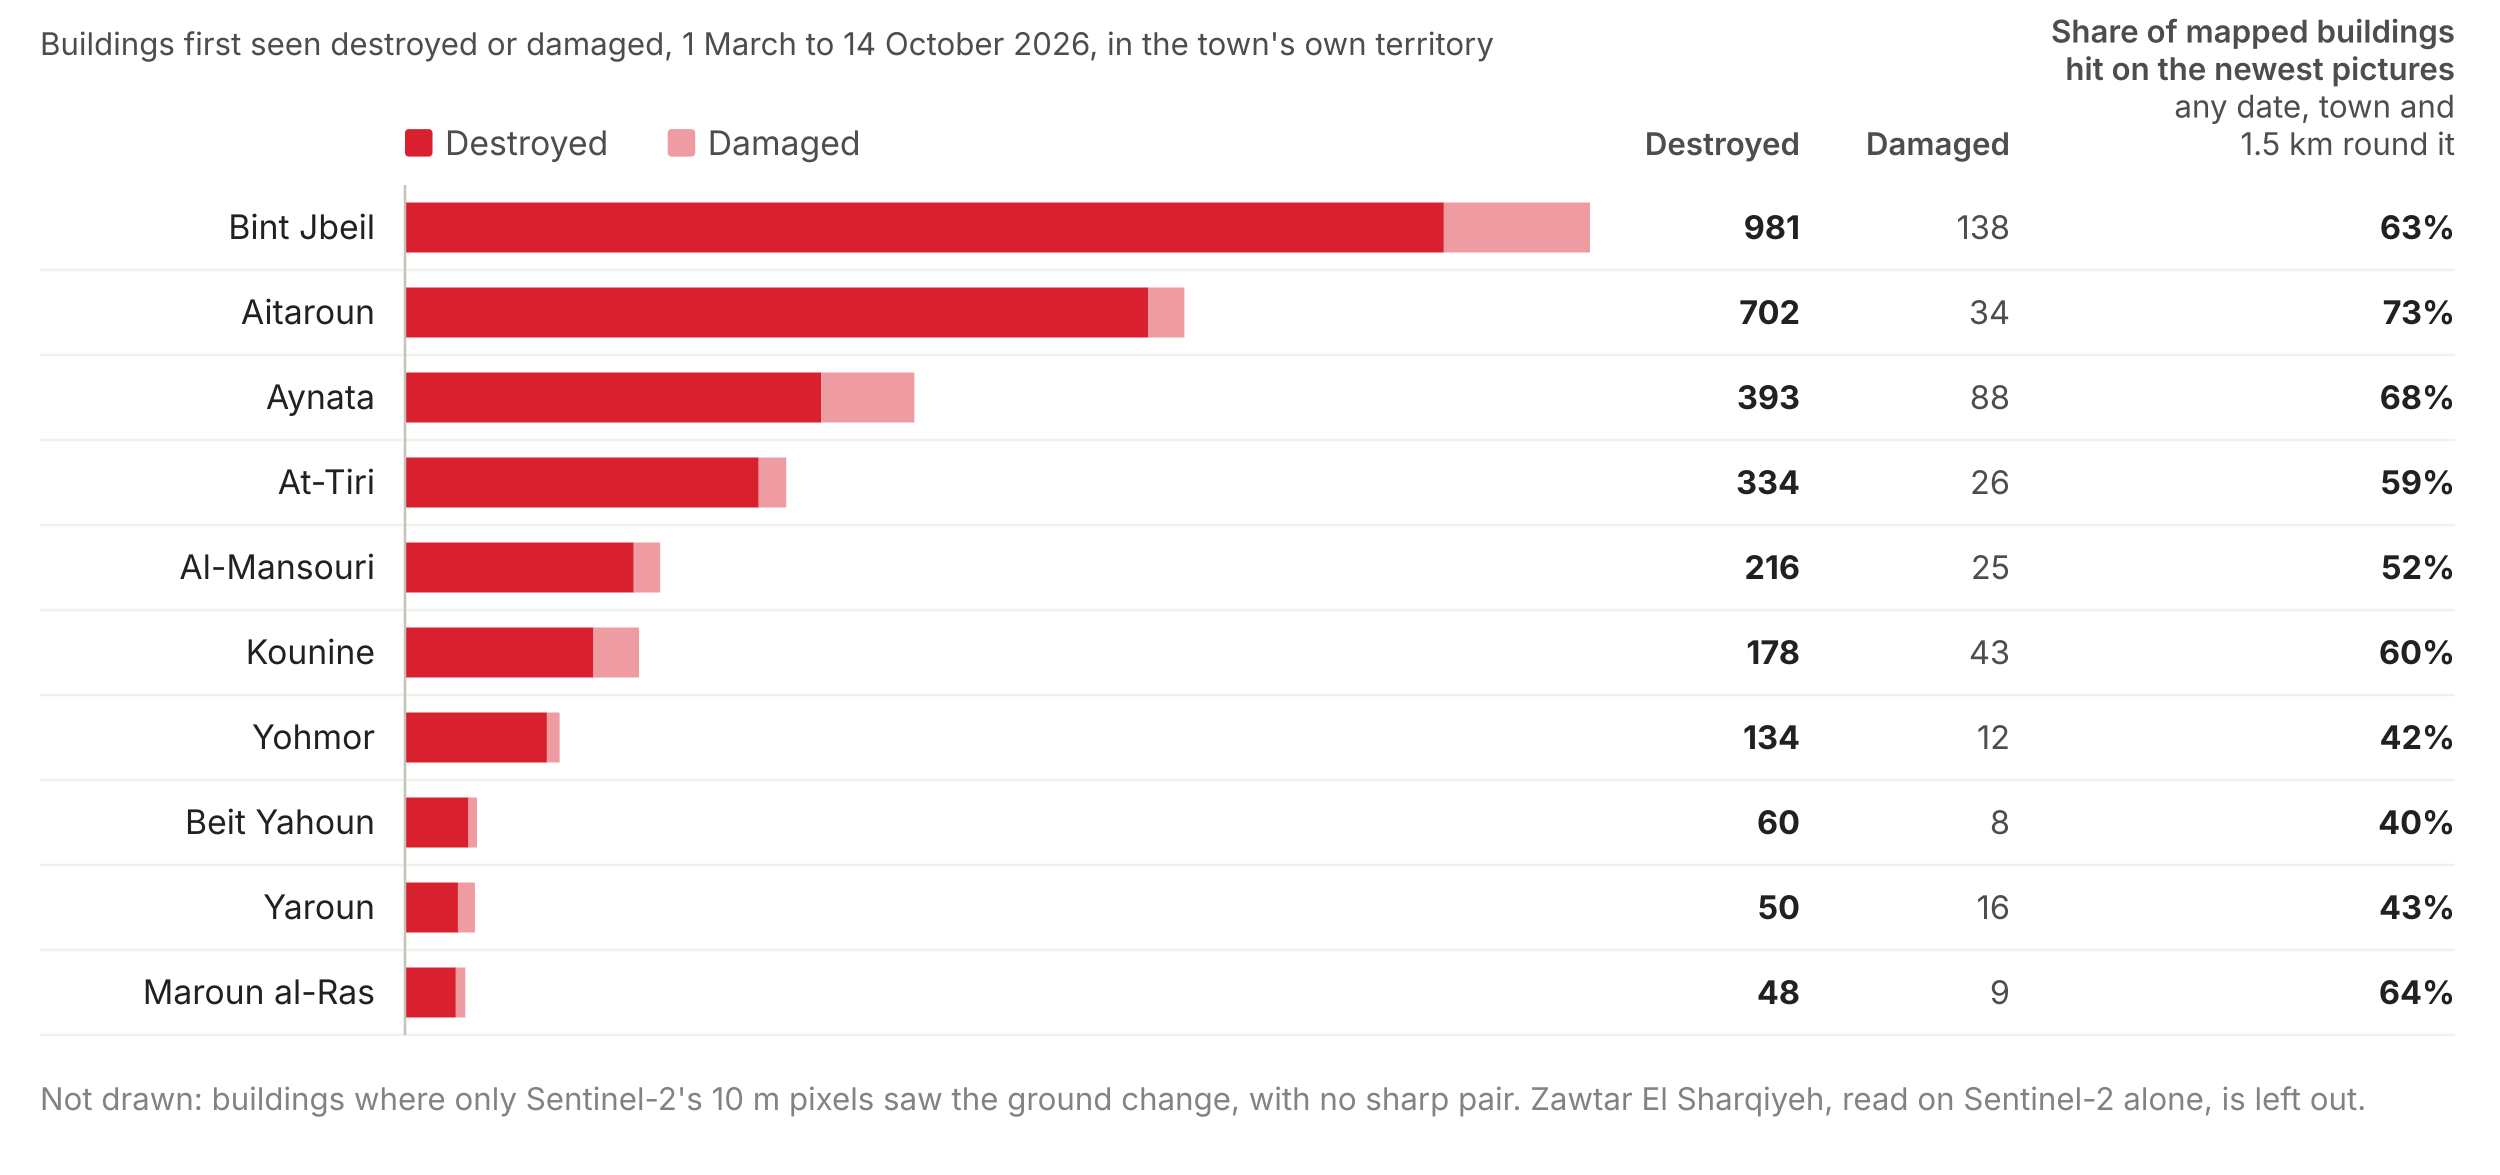
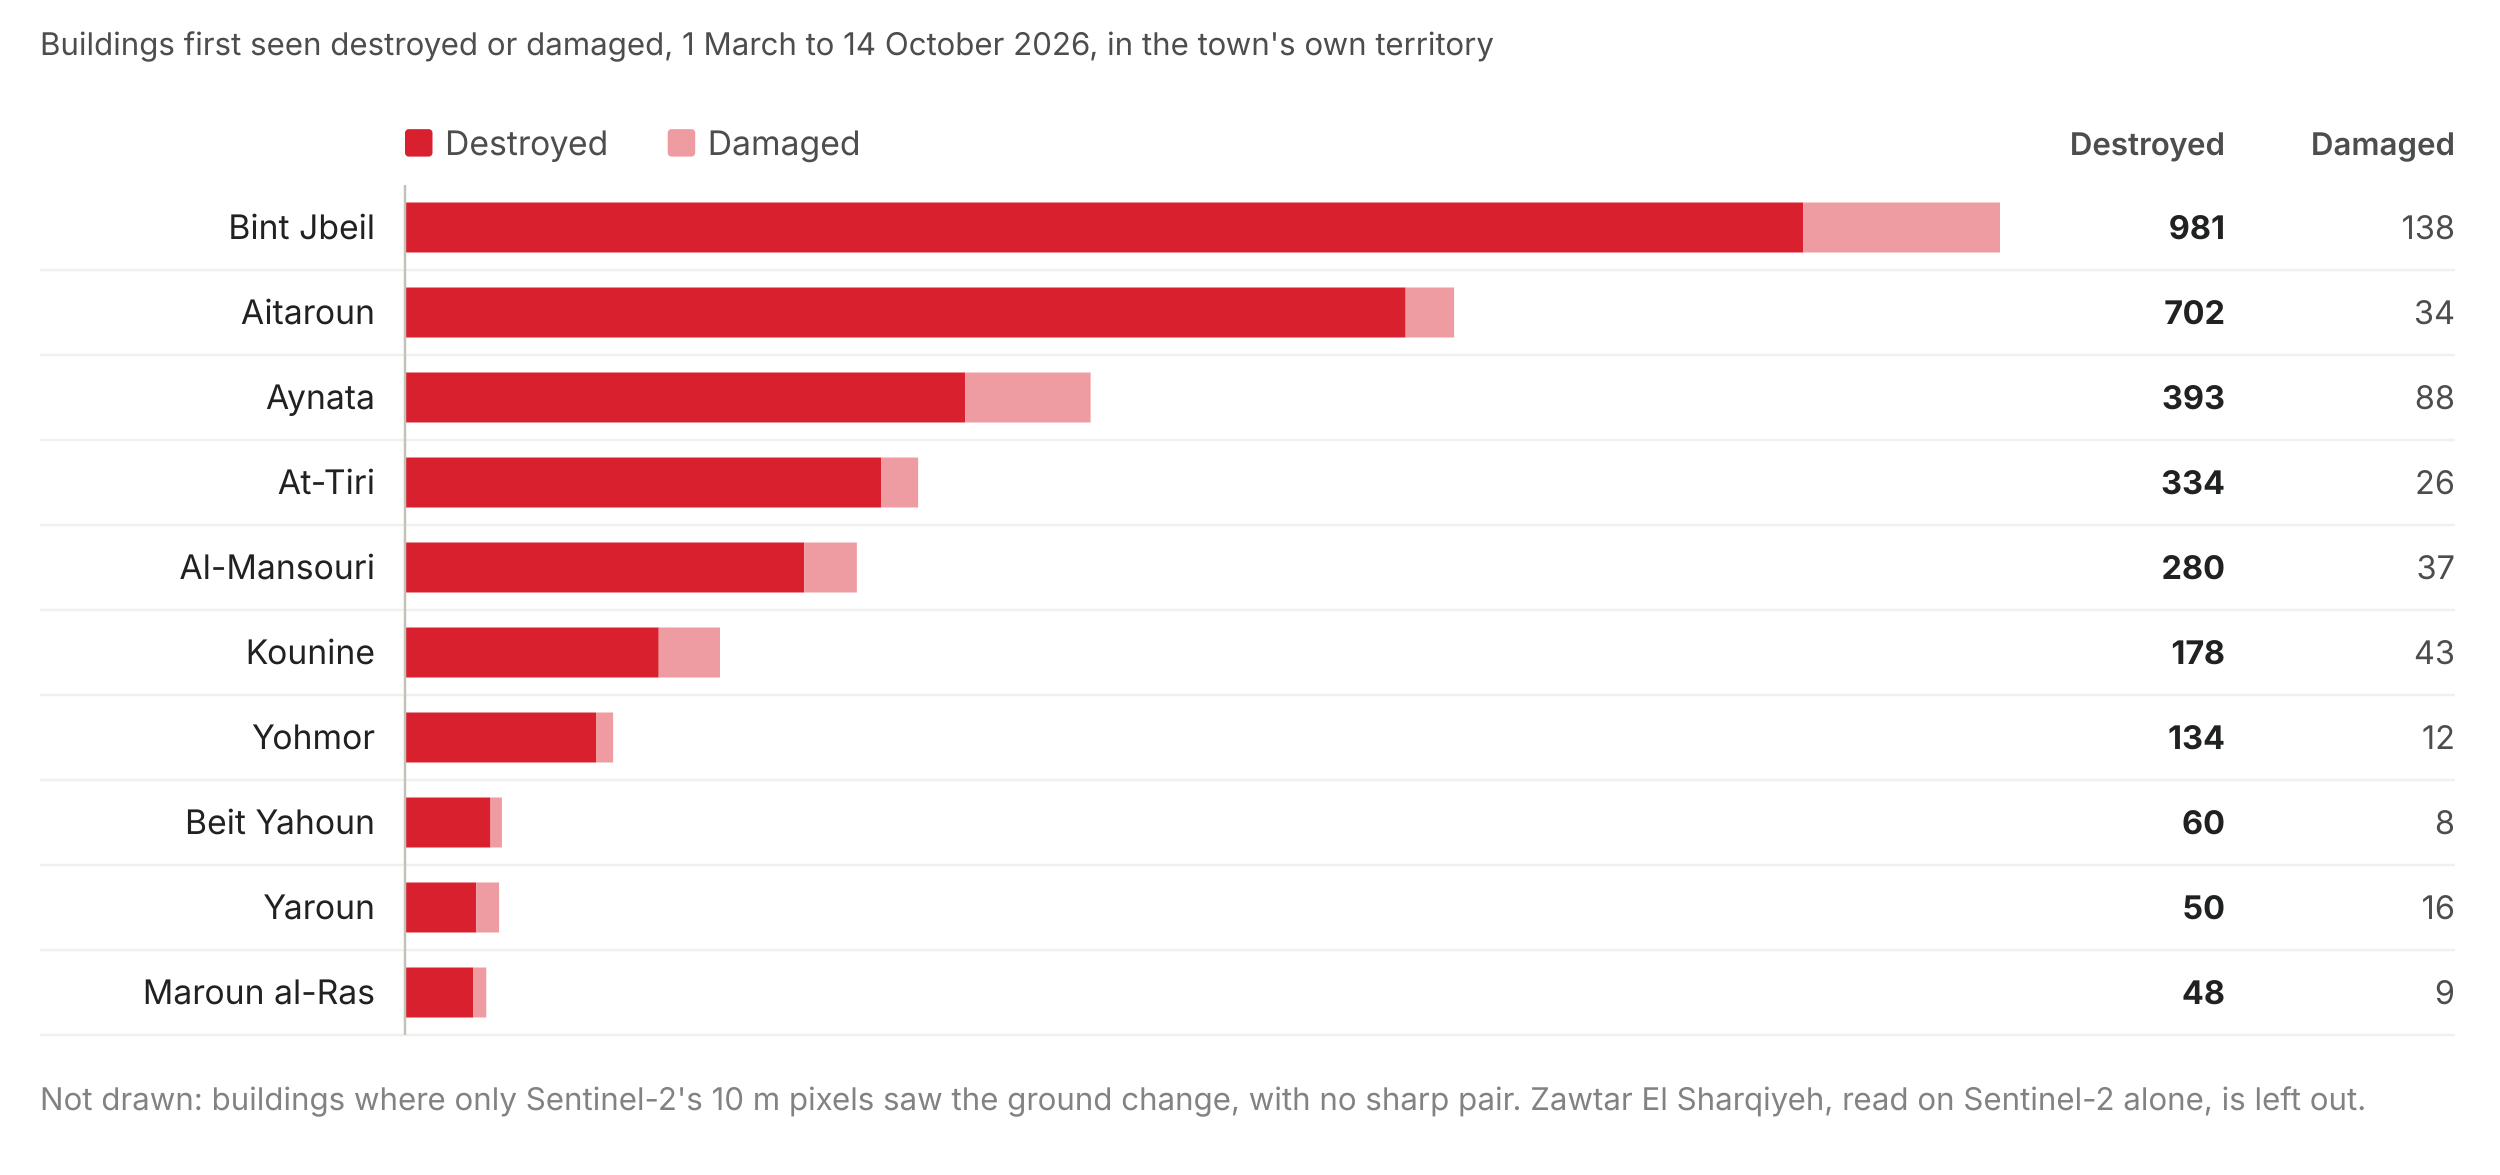
<svg xmlns="http://www.w3.org/2000/svg" viewBox="0 0 1000 470" width="1000" height="470" role="img" aria-labelledby="desc">
  <style>svg{fill:#1f2220}text{font-family:Inter, "Segoe UI", system-ui, sans-serif}.h{paint-order:stroke;stroke:#fff;stroke-width:4px;stroke-linejoin:round}.tn{font-variant-numeric:tabular-nums}</style>
  <rect width="1000" height="470" fill="#ffffff" />
  <g class="back">
    <line x1="16" y1="108" x2="982" y2="108" stroke="#f0f0ef" stroke-width="1" />
    <line x1="16" y1="142" x2="982" y2="142" stroke="#f0f0ef" stroke-width="1" />
    <line x1="16" y1="176" x2="982" y2="176" stroke="#f0f0ef" stroke-width="1" />
    <line x1="16" y1="210" x2="982" y2="210" stroke="#f0f0ef" stroke-width="1" />
    <line x1="16" y1="244" x2="982" y2="244" stroke="#f0f0ef" stroke-width="1" />
    <line x1="16" y1="278" x2="982" y2="278" stroke="#f0f0ef" stroke-width="1" />
    <line x1="16" y1="312" x2="982" y2="312" stroke="#f0f0ef" stroke-width="1" />
    <line x1="16" y1="346" x2="982" y2="346" stroke="#f0f0ef" stroke-width="1" />
    <line x1="16" y1="380" x2="982" y2="380" stroke="#f0f0ef" stroke-width="1" />
    <line x1="16" y1="414" x2="982" y2="414" stroke="#f0f0ef" stroke-width="1" />
  </g>
  <g class="marks">
-     <rect x="162" y="81" width="415.54" height="20" fill="#d9202f" />
-     <rect x="162" y="115" width="297.36" height="20" fill="#d9202f" />
-     <rect x="162" y="149" width="166.47" height="20" fill="#d9202f" />
-     <rect x="162" y="183" width="141.48" height="20" fill="#d9202f" />
-     <rect x="162" y="217" width="91.5" height="20" fill="#d9202f" />
-     <rect x="162" y="251" width="75.4" height="20" fill="#d9202f" />
-     <rect x="162" y="285" width="56.76" height="20" fill="#d9202f" />
-     <rect x="162" y="319" width="25.42" height="20" fill="#d9202f" />
-     <rect x="162" y="353" width="21.18" height="20" fill="#d9202f" />
-     <rect x="162" y="387" width="20.33" height="20" fill="#d9202f" />
-     <rect x="577.54" y="81" width="58.46" height="20" fill="#ee9ba1" />
-     <rect x="459.36" y="115" width="14.4" height="20" fill="#ee9ba1" />
-     <rect x="328.47" y="149" width="37.28" height="20" fill="#ee9ba1" />
-     <rect x="303.48" y="183" width="11.01" height="20" fill="#ee9ba1" />
-     <rect x="253.5" y="217" width="10.59" height="20" fill="#ee9ba1" />
-     <rect x="237.4" y="251" width="18.21" height="20" fill="#ee9ba1" />
-     <rect x="218.76" y="285" width="5.08" height="20" fill="#ee9ba1" />
-     <rect x="187.42" y="319" width="3.39" height="20" fill="#ee9ba1" />
-     <rect x="183.18" y="353" width="6.78" height="20" fill="#ee9ba1" />
-     <rect x="182.33" y="387" width="3.81" height="20" fill="#ee9ba1" />
+     <rect x="162" y="81" width="559.32" height="20" fill="#d9202f" />
+     <rect x="162" y="115" width="400.25" height="20" fill="#d9202f" />
+     <rect x="162" y="149" width="224.07" height="20" fill="#d9202f" />
+     <rect x="162" y="183" width="190.43" height="20" fill="#d9202f" />
+     <rect x="162" y="217" width="159.64" height="20" fill="#d9202f" />
+     <rect x="162" y="251" width="101.49" height="20" fill="#d9202f" />
+     <rect x="162" y="285" width="76.4" height="20" fill="#d9202f" />
+     <rect x="162" y="319" width="34.21" height="20" fill="#d9202f" />
+     <rect x="162" y="353" width="28.51" height="20" fill="#d9202f" />
+     <rect x="162" y="387" width="27.37" height="20" fill="#d9202f" />
+     <rect x="721.32" y="81" width="78.68" height="20" fill="#ee9ba1" />
+     <rect x="562.25" y="115" width="19.39" height="20" fill="#ee9ba1" />
+     <rect x="386.07" y="149" width="50.17" height="20" fill="#ee9ba1" />
+     <rect x="352.43" y="183" width="14.82" height="20" fill="#ee9ba1" />
+     <rect x="321.64" y="217" width="21.1" height="20" fill="#ee9ba1" />
+     <rect x="263.49" y="251" width="24.52" height="20" fill="#ee9ba1" />
+     <rect x="238.4" y="285" width="6.84" height="20" fill="#ee9ba1" />
+     <rect x="196.21" y="319" width="4.56" height="20" fill="#ee9ba1" />
+     <rect x="190.51" y="353" width="9.12" height="20" fill="#ee9ba1" />
+     <rect x="189.37" y="387" width="5.13" height="20" fill="#ee9ba1" />
  </g>
  <g class="over">
    <line x1="162" y1="74" x2="162" y2="414" stroke="#c3c2b7" stroke-width="1" />
  </g>
  <g class="text">
    <text x="16" y="22" font-size="12.5" fill="#4b4e4c">Buildings first seen destroyed or damaged, 1 March to 14 October 2026, in the town's own territory</text>
    <rect x="162" y="51.64" width="11" height="11" rx="1.5" fill="#d9202f" />
    <text x="178" y="62" font-size="13.5" fill="#4b4e4c">Destroyed</text>
    <rect x="267.08" y="51.64" width="11" height="11" rx="1.5" fill="#ee9ba1" />
    <text x="283.08" y="62" font-size="13.5" fill="#4b4e4c">Damaged</text>
-     <text x="720" y="62" font-size="12.5" font-weight="600" fill="#4b4e4c" text-anchor="end">Destroyed</text>
-     <text x="804" y="62" font-size="12.5" font-weight="600" fill="#4b4e4c" text-anchor="end">Damaged</text>
-     <text x="982" y="17" font-size="12.5" font-weight="600" fill="#4b4e4c" text-anchor="end">Share of mapped buildings</text>
-     <text x="982" y="32" font-size="12.5" font-weight="600" fill="#4b4e4c" text-anchor="end">hit on the newest pictures</text>
-     <text x="982" y="47" font-size="12.5" fill="#4b4e4c" text-anchor="end">any date, town and</text>
-     <text x="982" y="62" font-size="12.5" fill="#4b4e4c" text-anchor="end">1.5 km round it</text>
+     <text x="890" y="62" font-size="12.5" font-weight="600" fill="#4b4e4c" text-anchor="end">Destroyed</text>
+     <text x="982" y="62" font-size="12.5" font-weight="600" fill="#4b4e4c" text-anchor="end">Damaged</text>
    <text x="150" y="95.59" font-size="13.5" fill="#1f2220" text-anchor="end">Bint Jbeil</text>
-     <text x="720" y="95.59" font-size="13" font-weight="700" text-anchor="end" class="tn">981</text>
-     <text x="804" y="95.59" font-size="13" fill="#4b4e4c" text-anchor="end" class="tn">138</text>
-     <text x="982" y="95.59" font-size="13" font-weight="700" text-anchor="end" class="tn">63%</text>
+     <text x="890" y="95.59" font-size="13" font-weight="700" text-anchor="end" class="tn">981</text>
+     <text x="982" y="95.59" font-size="13" fill="#4b4e4c" text-anchor="end" class="tn">138</text>
    <text x="150" y="129.59" font-size="13.5" fill="#1f2220" text-anchor="end">Aitaroun</text>
-     <text x="720" y="129.59" font-size="13" font-weight="700" text-anchor="end" class="tn">702</text>
-     <text x="804" y="129.59" font-size="13" fill="#4b4e4c" text-anchor="end" class="tn">34</text>
-     <text x="982" y="129.59" font-size="13" font-weight="700" text-anchor="end" class="tn">73%</text>
+     <text x="890" y="129.59" font-size="13" font-weight="700" text-anchor="end" class="tn">702</text>
+     <text x="982" y="129.59" font-size="13" fill="#4b4e4c" text-anchor="end" class="tn">34</text>
    <text x="150" y="163.59" font-size="13.5" fill="#1f2220" text-anchor="end">Aynata</text>
-     <text x="720" y="163.59" font-size="13" font-weight="700" text-anchor="end" class="tn">393</text>
-     <text x="804" y="163.59" font-size="13" fill="#4b4e4c" text-anchor="end" class="tn">88</text>
-     <text x="982" y="163.59" font-size="13" font-weight="700" text-anchor="end" class="tn">68%</text>
+     <text x="890" y="163.59" font-size="13" font-weight="700" text-anchor="end" class="tn">393</text>
+     <text x="982" y="163.59" font-size="13" fill="#4b4e4c" text-anchor="end" class="tn">88</text>
    <text x="150" y="197.59" font-size="13.5" fill="#1f2220" text-anchor="end">At-Tiri</text>
-     <text x="720" y="197.59" font-size="13" font-weight="700" text-anchor="end" class="tn">334</text>
-     <text x="804" y="197.59" font-size="13" fill="#4b4e4c" text-anchor="end" class="tn">26</text>
-     <text x="982" y="197.59" font-size="13" font-weight="700" text-anchor="end" class="tn">59%</text>
+     <text x="890" y="197.59" font-size="13" font-weight="700" text-anchor="end" class="tn">334</text>
+     <text x="982" y="197.59" font-size="13" fill="#4b4e4c" text-anchor="end" class="tn">26</text>
    <text x="150" y="231.59" font-size="13.5" fill="#1f2220" text-anchor="end">Al-Mansouri</text>
-     <text x="720" y="231.59" font-size="13" font-weight="700" text-anchor="end" class="tn">216</text>
-     <text x="804" y="231.59" font-size="13" fill="#4b4e4c" text-anchor="end" class="tn">25</text>
-     <text x="982" y="231.59" font-size="13" font-weight="700" text-anchor="end" class="tn">52%</text>
+     <text x="890" y="231.59" font-size="13" font-weight="700" text-anchor="end" class="tn">280</text>
+     <text x="982" y="231.59" font-size="13" fill="#4b4e4c" text-anchor="end" class="tn">37</text>
    <text x="150" y="265.59" font-size="13.5" fill="#1f2220" text-anchor="end">Kounine</text>
-     <text x="720" y="265.59" font-size="13" font-weight="700" text-anchor="end" class="tn">178</text>
-     <text x="804" y="265.59" font-size="13" fill="#4b4e4c" text-anchor="end" class="tn">43</text>
-     <text x="982" y="265.59" font-size="13" font-weight="700" text-anchor="end" class="tn">60%</text>
+     <text x="890" y="265.59" font-size="13" font-weight="700" text-anchor="end" class="tn">178</text>
+     <text x="982" y="265.59" font-size="13" fill="#4b4e4c" text-anchor="end" class="tn">43</text>
    <text x="150" y="299.59" font-size="13.5" fill="#1f2220" text-anchor="end">Yohmor</text>
-     <text x="720" y="299.59" font-size="13" font-weight="700" text-anchor="end" class="tn">134</text>
-     <text x="804" y="299.59" font-size="13" fill="#4b4e4c" text-anchor="end" class="tn">12</text>
-     <text x="982" y="299.59" font-size="13" font-weight="700" text-anchor="end" class="tn">42%</text>
+     <text x="890" y="299.59" font-size="13" font-weight="700" text-anchor="end" class="tn">134</text>
+     <text x="982" y="299.59" font-size="13" fill="#4b4e4c" text-anchor="end" class="tn">12</text>
    <text x="150" y="333.59" font-size="13.5" fill="#1f2220" text-anchor="end">Beit Yahoun</text>
-     <text x="720" y="333.59" font-size="13" font-weight="700" text-anchor="end" class="tn">60</text>
-     <text x="804" y="333.59" font-size="13" fill="#4b4e4c" text-anchor="end" class="tn">8</text>
-     <text x="982" y="333.59" font-size="13" font-weight="700" text-anchor="end" class="tn">40%</text>
+     <text x="890" y="333.59" font-size="13" font-weight="700" text-anchor="end" class="tn">60</text>
+     <text x="982" y="333.59" font-size="13" fill="#4b4e4c" text-anchor="end" class="tn">8</text>
    <text x="150" y="367.59" font-size="13.5" fill="#1f2220" text-anchor="end">Yaroun</text>
-     <text x="720" y="367.59" font-size="13" font-weight="700" text-anchor="end" class="tn">50</text>
-     <text x="804" y="367.59" font-size="13" fill="#4b4e4c" text-anchor="end" class="tn">16</text>
-     <text x="982" y="367.59" font-size="13" font-weight="700" text-anchor="end" class="tn">43%</text>
+     <text x="890" y="367.59" font-size="13" font-weight="700" text-anchor="end" class="tn">50</text>
+     <text x="982" y="367.59" font-size="13" fill="#4b4e4c" text-anchor="end" class="tn">16</text>
    <text x="150" y="401.59" font-size="13.5" fill="#1f2220" text-anchor="end">Maroun al-Ras</text>
-     <text x="720" y="401.59" font-size="13" font-weight="700" text-anchor="end" class="tn">48</text>
-     <text x="804" y="401.59" font-size="13" fill="#4b4e4c" text-anchor="end" class="tn">9</text>
-     <text x="982" y="401.59" font-size="13" font-weight="700" text-anchor="end" class="tn">64%</text>
+     <text x="890" y="401.59" font-size="13" font-weight="700" text-anchor="end" class="tn">48</text>
+     <text x="982" y="401.59" font-size="13" fill="#4b4e4c" text-anchor="end" class="tn">9</text>
    <text x="16" y="444" font-size="12.5" fill="#828282">Not drawn: buildings where only Sentinel-2's 10 m pixels saw the ground change, with no sharp pair. Zawtar El Sharqiyeh, read on Sentinel-2 alone, is left out.</text>
  </g>
</svg>
